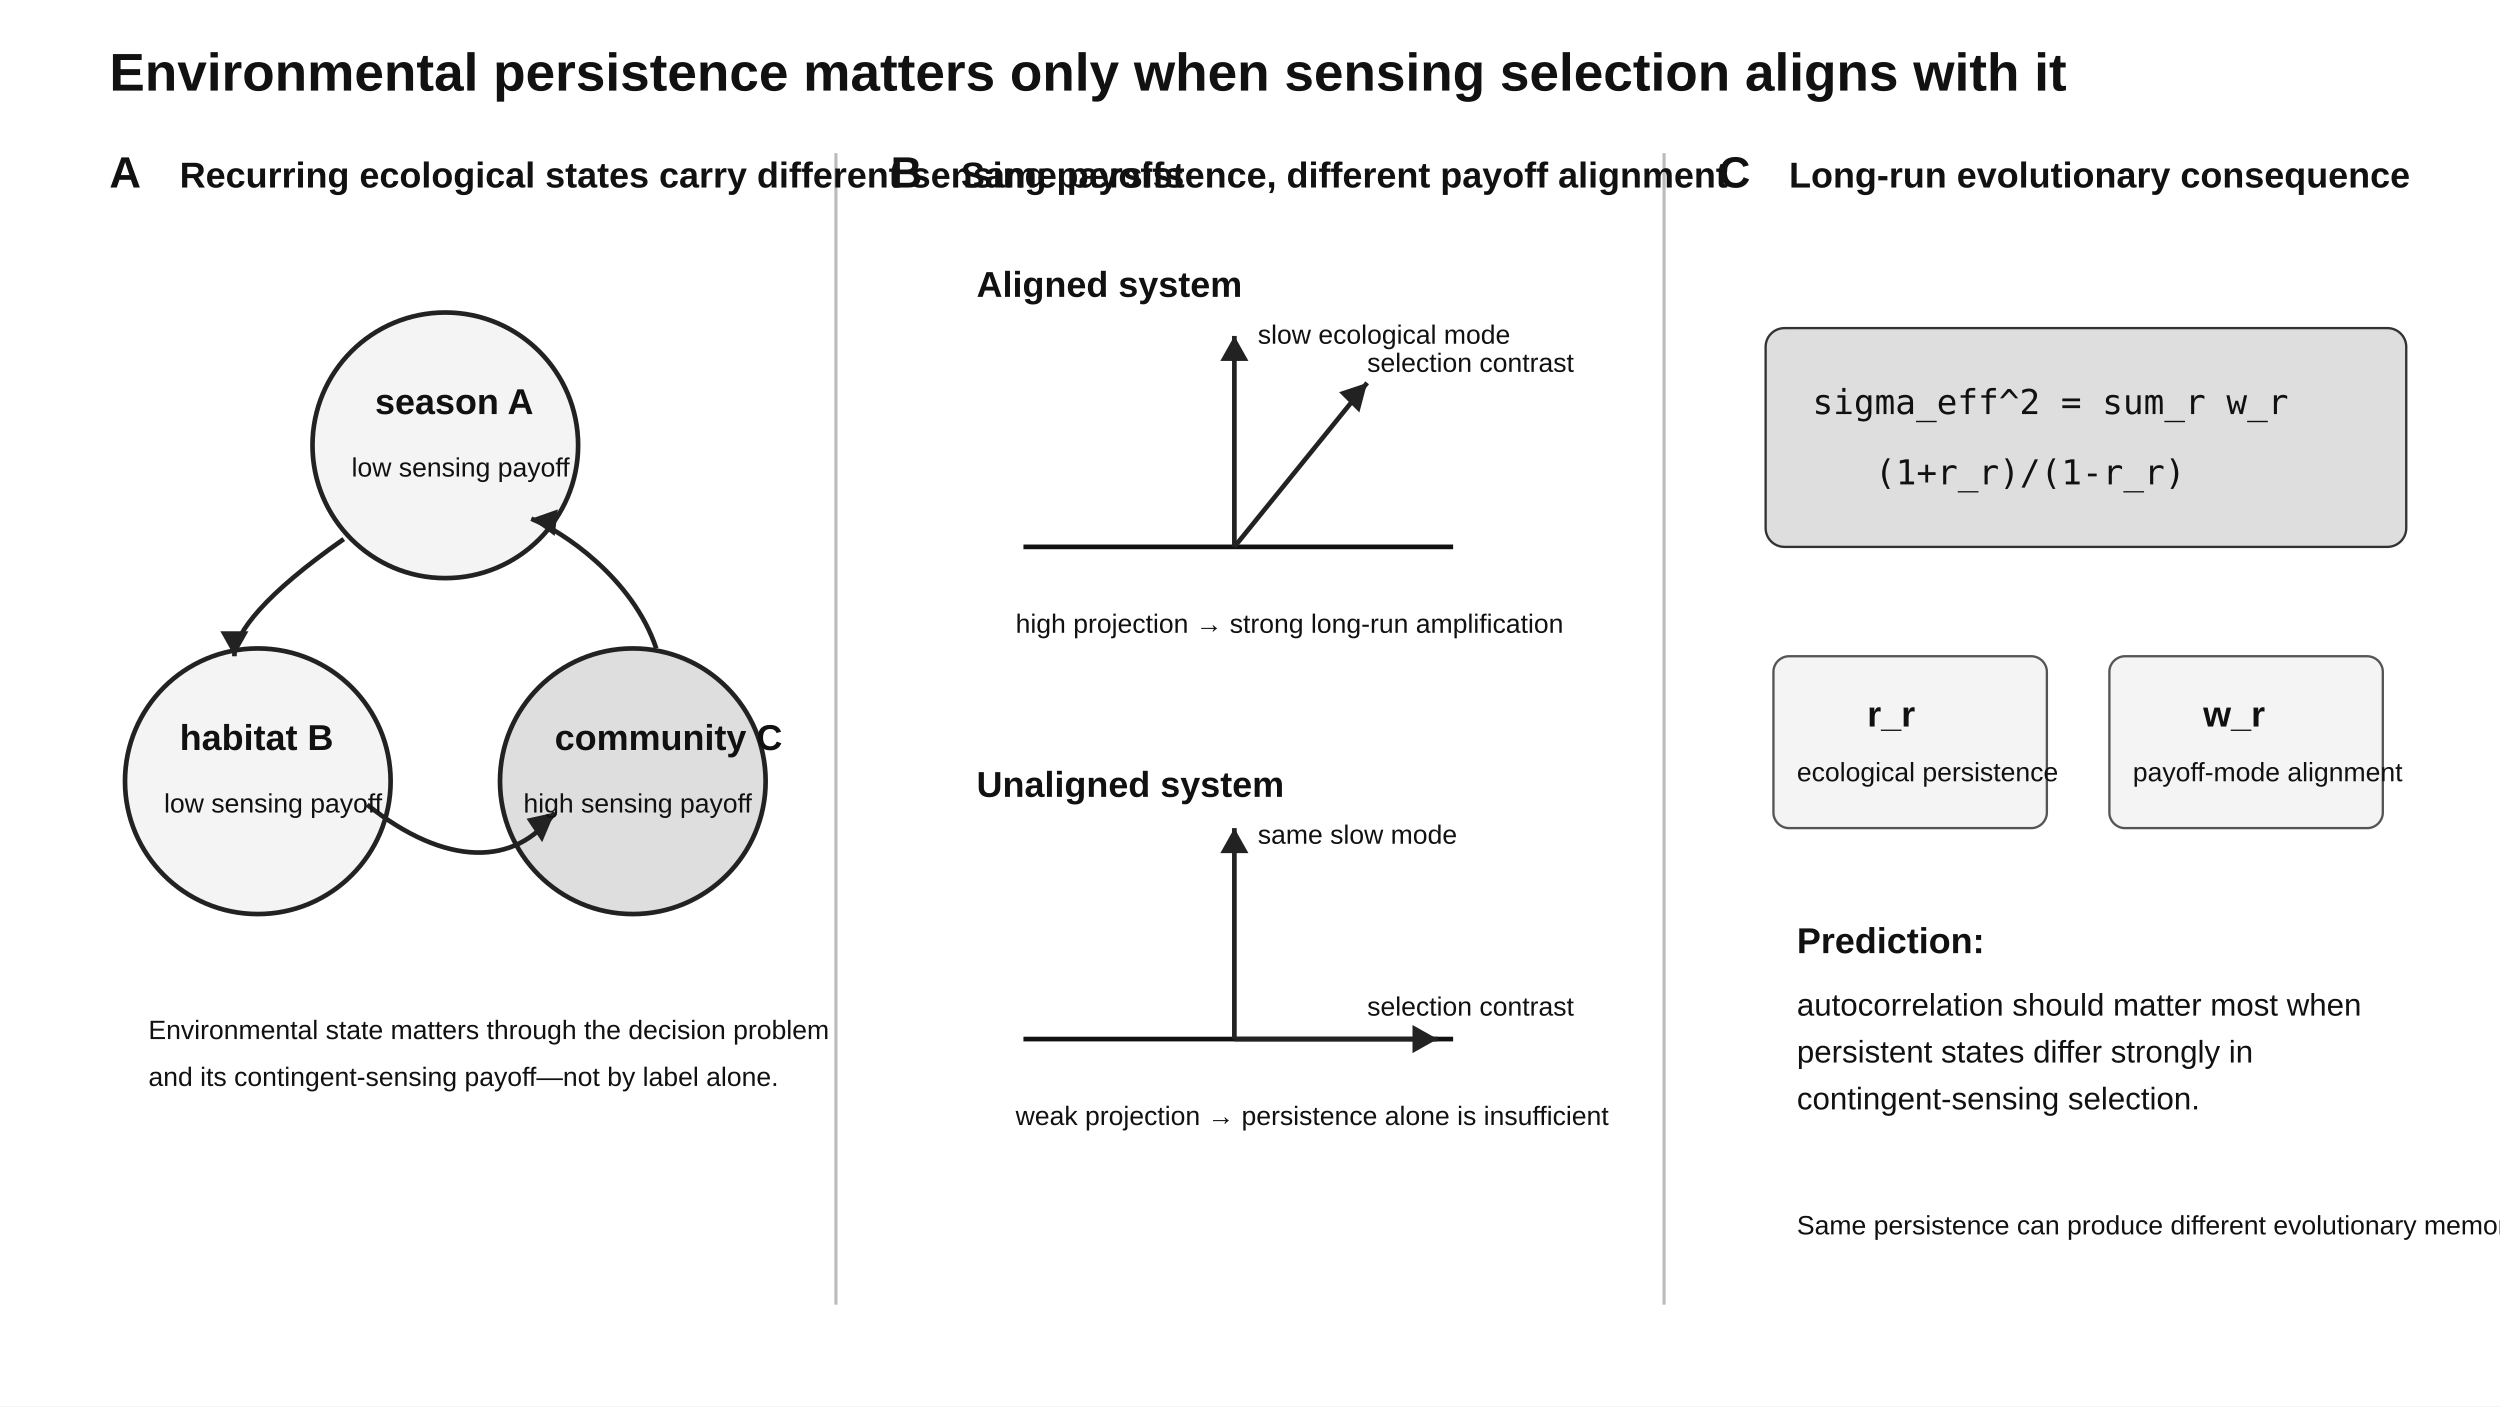
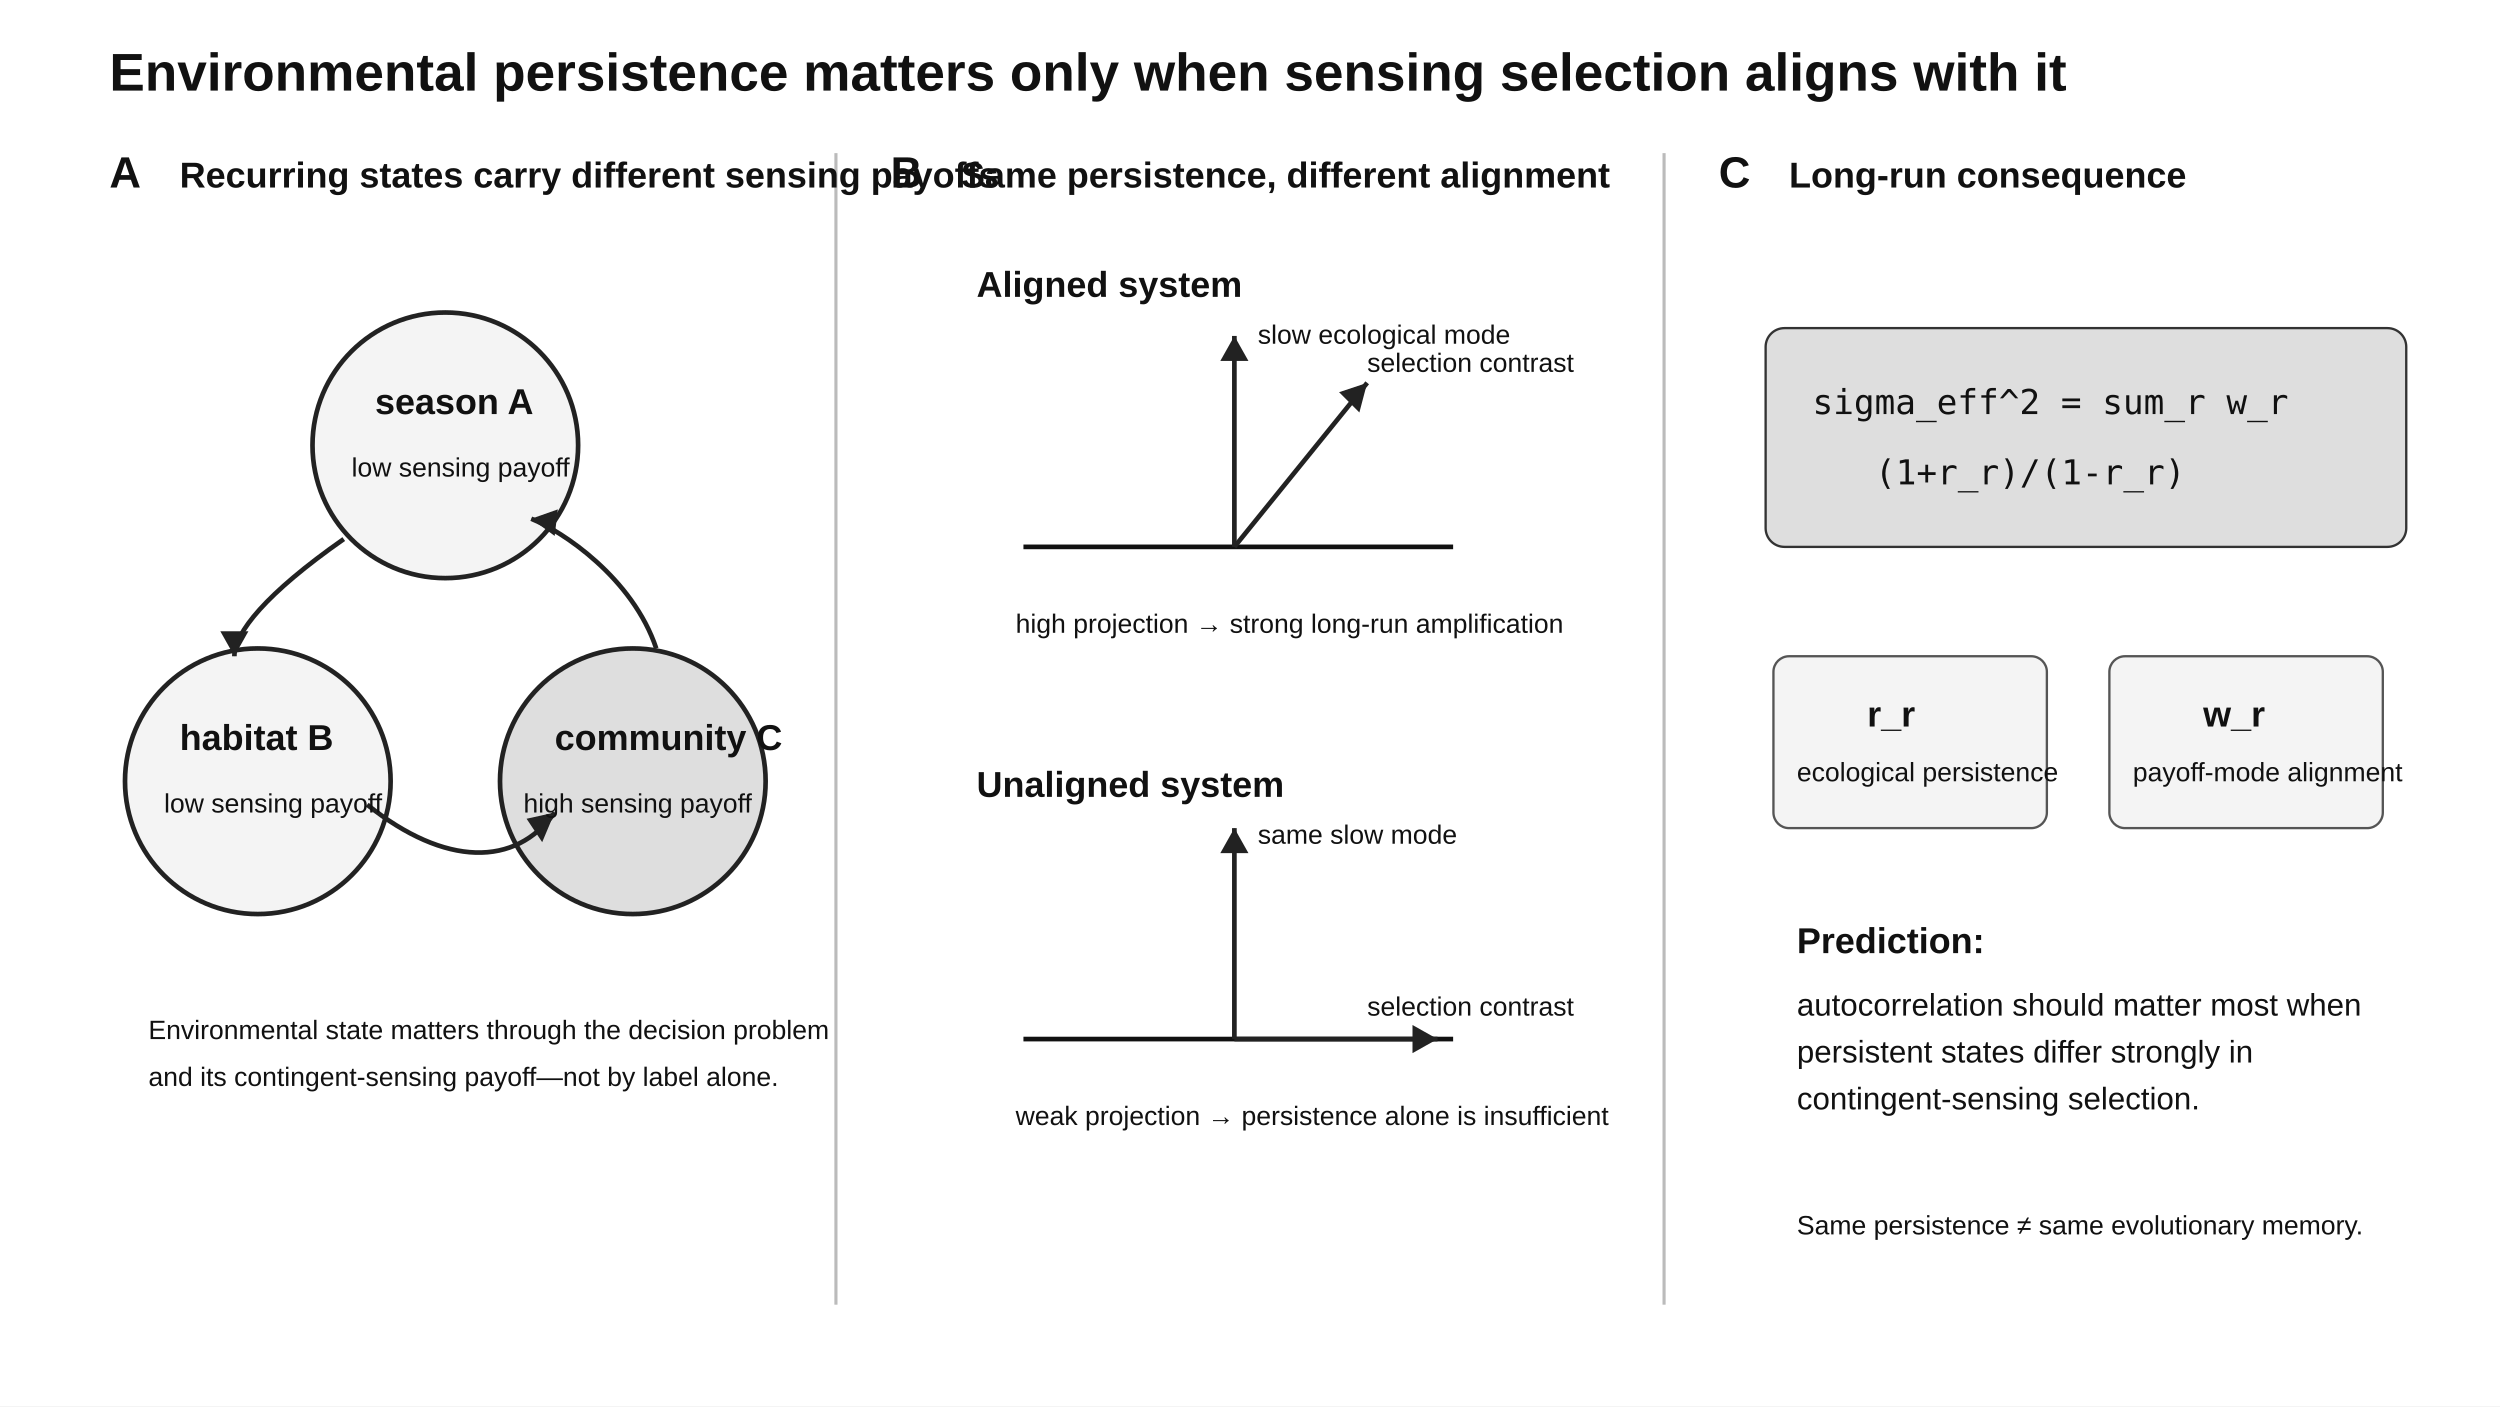
<svg xmlns="http://www.w3.org/2000/svg" width="1600" height="900" viewBox="0 0 1600 900">
  <rect width="1600" height="900" fill="white" />
  <style>
text{font-family:Arial,Helvetica,sans-serif;fill:#111}.title{font-size:34px;font-weight:700}.panel{font-size:28px;font-weight:700}.head{font-size:23px;font-weight:700}.body{font-size:20px}.small{font-size:17px}.tiny{font-size:15px}.math{font-size:22px;font-family:'DejaVu Sans Mono',monospace}.box{fill:#fff;stroke:#222;stroke-width:2}.soft{fill:#f4f4f4;stroke:#555;stroke-width:1.5}.dark{fill:#dedede;stroke:#333;stroke-width:1.5}.line{stroke:#222;stroke-width:3;fill:none}.thin{stroke:#555;stroke-width:2;fill:none}.dash{stroke:#555;stroke-width:2;stroke-dasharray:8 7;fill:none}.axis{stroke:#111;stroke-width:3}
</style>
  <text x="70" y="58" class="title">Environmental persistence matters only when sensing selection aligns with it</text>
  <line x1="535" y1="98" x2="535" y2="835" stroke="#bbb" stroke-width="2" />
  <line x1="1065" y1="98" x2="1065" y2="835" stroke="#bbb" stroke-width="2" />
  <text x="70" y="120" class="panel">A</text>
-   <text x="115" y="120" class="head">Recurring ecological states carry different sensing payoffs</text>
+   <text x="115" y="120" class="head">Recurring states carry different sensing payoffs</text>
  <circle cx="285" cy="285" r="85" fill="#f4f4f4" stroke="#222" stroke-width="3" />
  <circle cx="165" cy="500" r="85" fill="#f4f4f4" stroke="#222" stroke-width="3" />
  <circle cx="405" cy="500" r="85" fill="#dedede" stroke="#222" stroke-width="3" />
  <path d="M220 345 C170 380 150 405 150 420" class="line" />
  <polygon points="150,420 141,404 159,404" fill="#222" />
  <path d="M235 515 C285 555 330 555 355 520" class="line" />
  <polygon points="355,520 337,524 347,539" fill="#222" />
  <path d="M420 415 C405 370 360 340 340 332" class="line" />
  <polygon points="340,332 355,343 357,326" fill="#222" />
  <text x="240" y="265" class="head">season A</text>
  <text x="225" y="305" class="small">low sensing payoff</text>
  <text x="115" y="480" class="head">habitat B</text>
  <text x="105" y="520" class="small">low sensing payoff</text>
  <text x="355" y="480" class="head">community C</text>
  <text x="335" y="520" class="small">high sensing payoff</text>
  <text x="95" y="665" class="small">Environmental state matters through the decision problem</text>
  <text x="95" y="695" class="small">and its contingent-sensing payoff—not by label alone.</text>
  <text x="570" y="120" class="panel">B</text>
-   <text x="615" y="120" class="head">Same persistence, different payoff alignment</text>
+   <text x="615" y="120" class="head">Same persistence, different alignment</text>
  <text x="625" y="190" class="head">Aligned system</text>
  <line x1="655" y1="350" x2="930" y2="350" class="axis" />
  <line x1="790" y1="350" x2="790" y2="215" class="line" />
  <polygon points="790,215 781,231 799,231" fill="#222" />
  <line x1="790" y1="350" x2="875" y2="245" class="line" />
  <polygon points="875,245 857,251 870,264" fill="#222" />
  <text x="805" y="220" class="small">slow ecological mode</text>
  <text x="875" y="238" class="small">selection contrast</text>
  <text x="650" y="405" class="small">high projection → strong long-run amplification</text>
  <text x="625" y="510" class="head">Unaligned system</text>
  <line x1="655" y1="665" x2="930" y2="665" class="axis" />
  <line x1="790" y1="665" x2="790" y2="530" class="line" />
  <polygon points="790,530 781,546 799,546" fill="#222" />
  <line x1="790" y1="665" x2="920" y2="665" class="line" />
  <polygon points="920,665 904,656 904,674" fill="#222" />
  <text x="805" y="540" class="small">same slow mode</text>
  <text x="875" y="650" class="small">selection contrast</text>
  <text x="650" y="720" class="small">weak projection → persistence alone is insufficient</text>
  <text x="1100" y="120" class="panel">C</text>
-   <text x="1145" y="120" class="head">Long-run evolutionary consequence</text>
+   <text x="1145" y="120" class="head">Long-run consequence</text>
  <rect x="1130" y="210" width="410" height="140" rx="12" class="dark" />
  <text x="1160" y="265" class="math">sigma_eff^2 = sum_r w_r</text>
  <text x="1200" y="310" class="math">(1+r_r)/(1-r_r)</text>
  <rect x="1135" y="420" width="175" height="110" rx="10" class="soft" />
  <rect x="1350" y="420" width="175" height="110" rx="10" class="soft" />
  <text x="1195" y="465" class="head">r_r</text>
  <text x="1150" y="500" class="small">ecological persistence</text>
  <text x="1410" y="465" class="head">w_r</text>
  <text x="1365" y="500" class="small">payoff-mode alignment</text>
  <text x="1150" y="610" class="head">Prediction:</text>
  <text x="1150" y="650" class="body">autocorrelation should matter most when</text>
  <text x="1150" y="680" class="body">persistent states differ strongly in</text>
  <text x="1150" y="710" class="body">contingent-sensing selection.</text>
-   <text x="1150" y="790" class="small">Same persistence can produce different evolutionary memory.</text>
+   <text x="1150" y="790" class="small">Same persistence ≠ same evolutionary memory.</text>
</svg>
